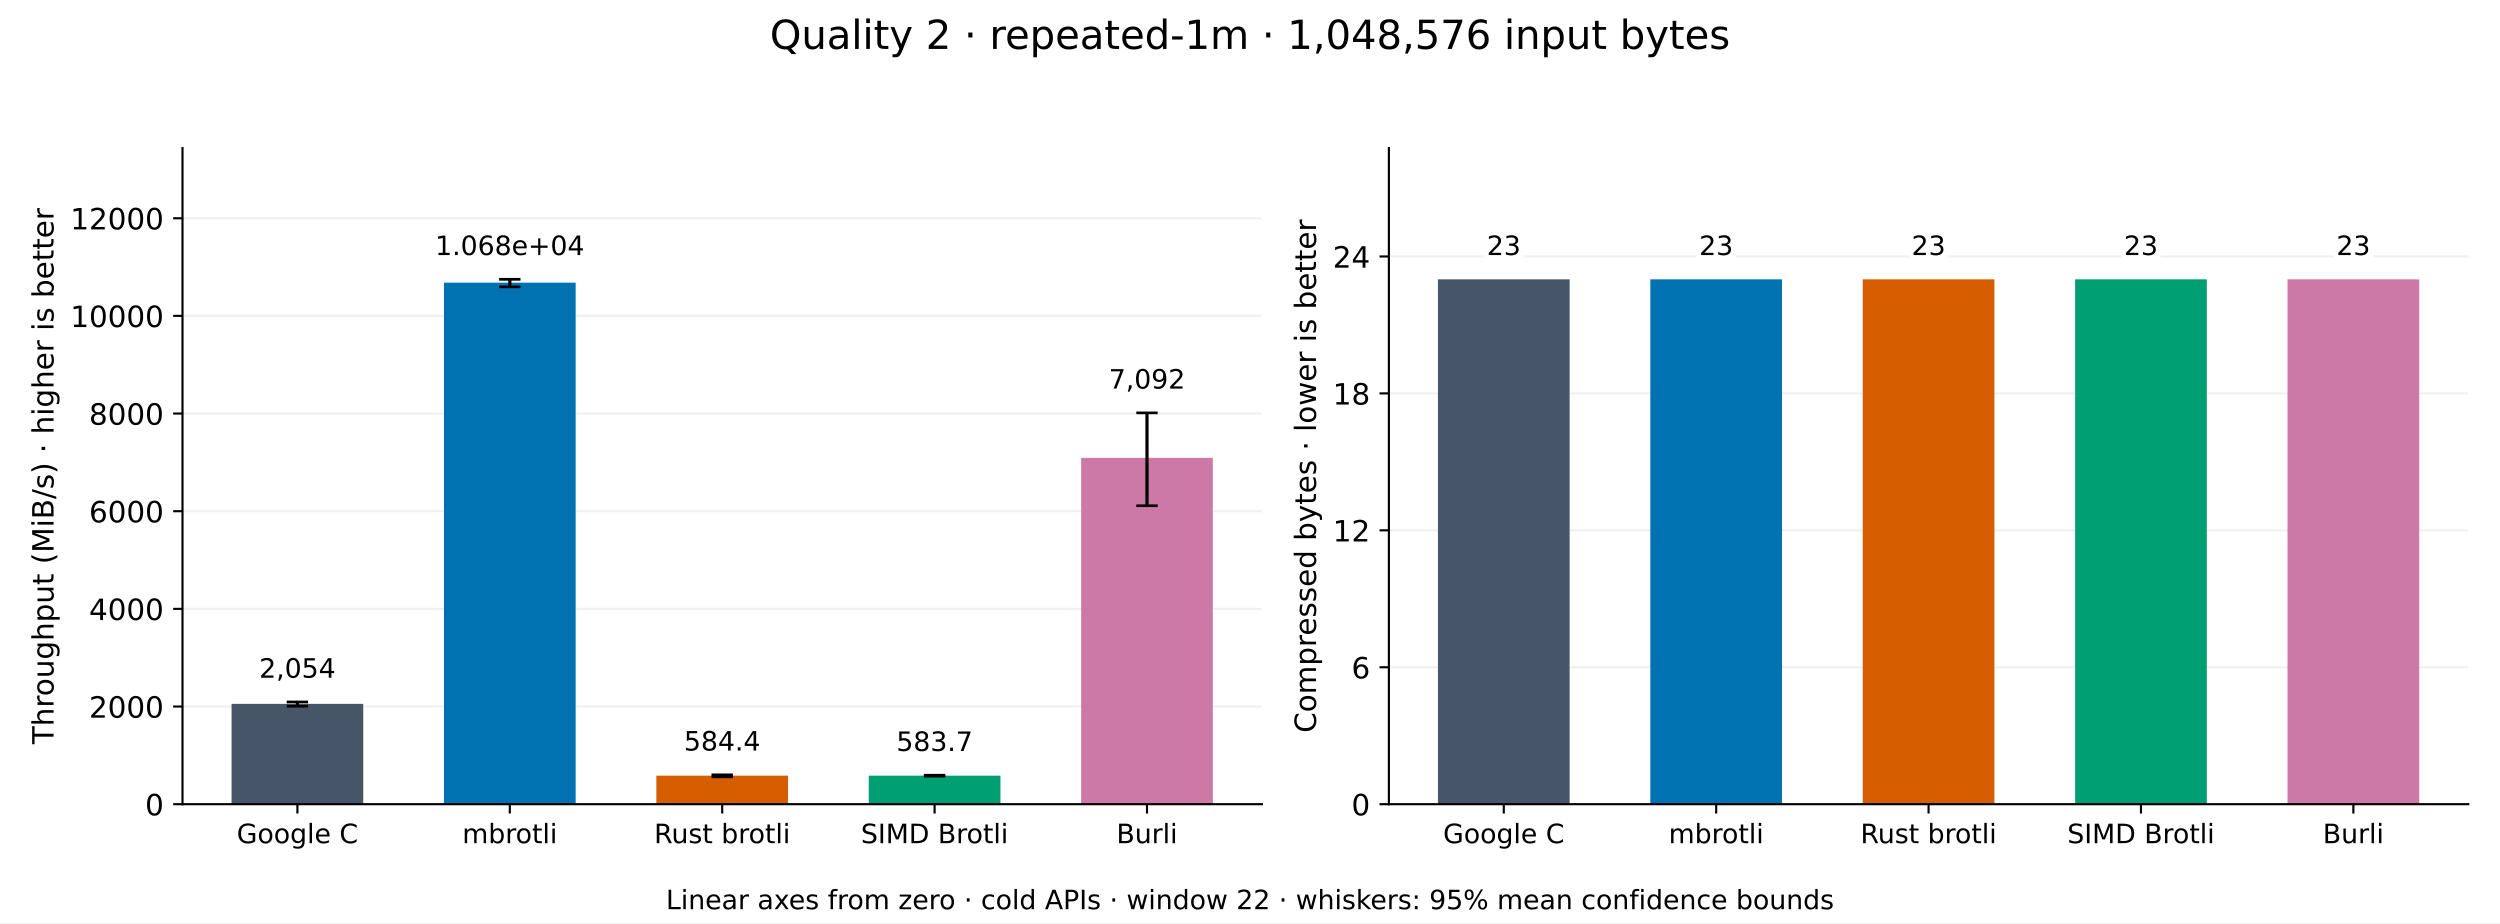
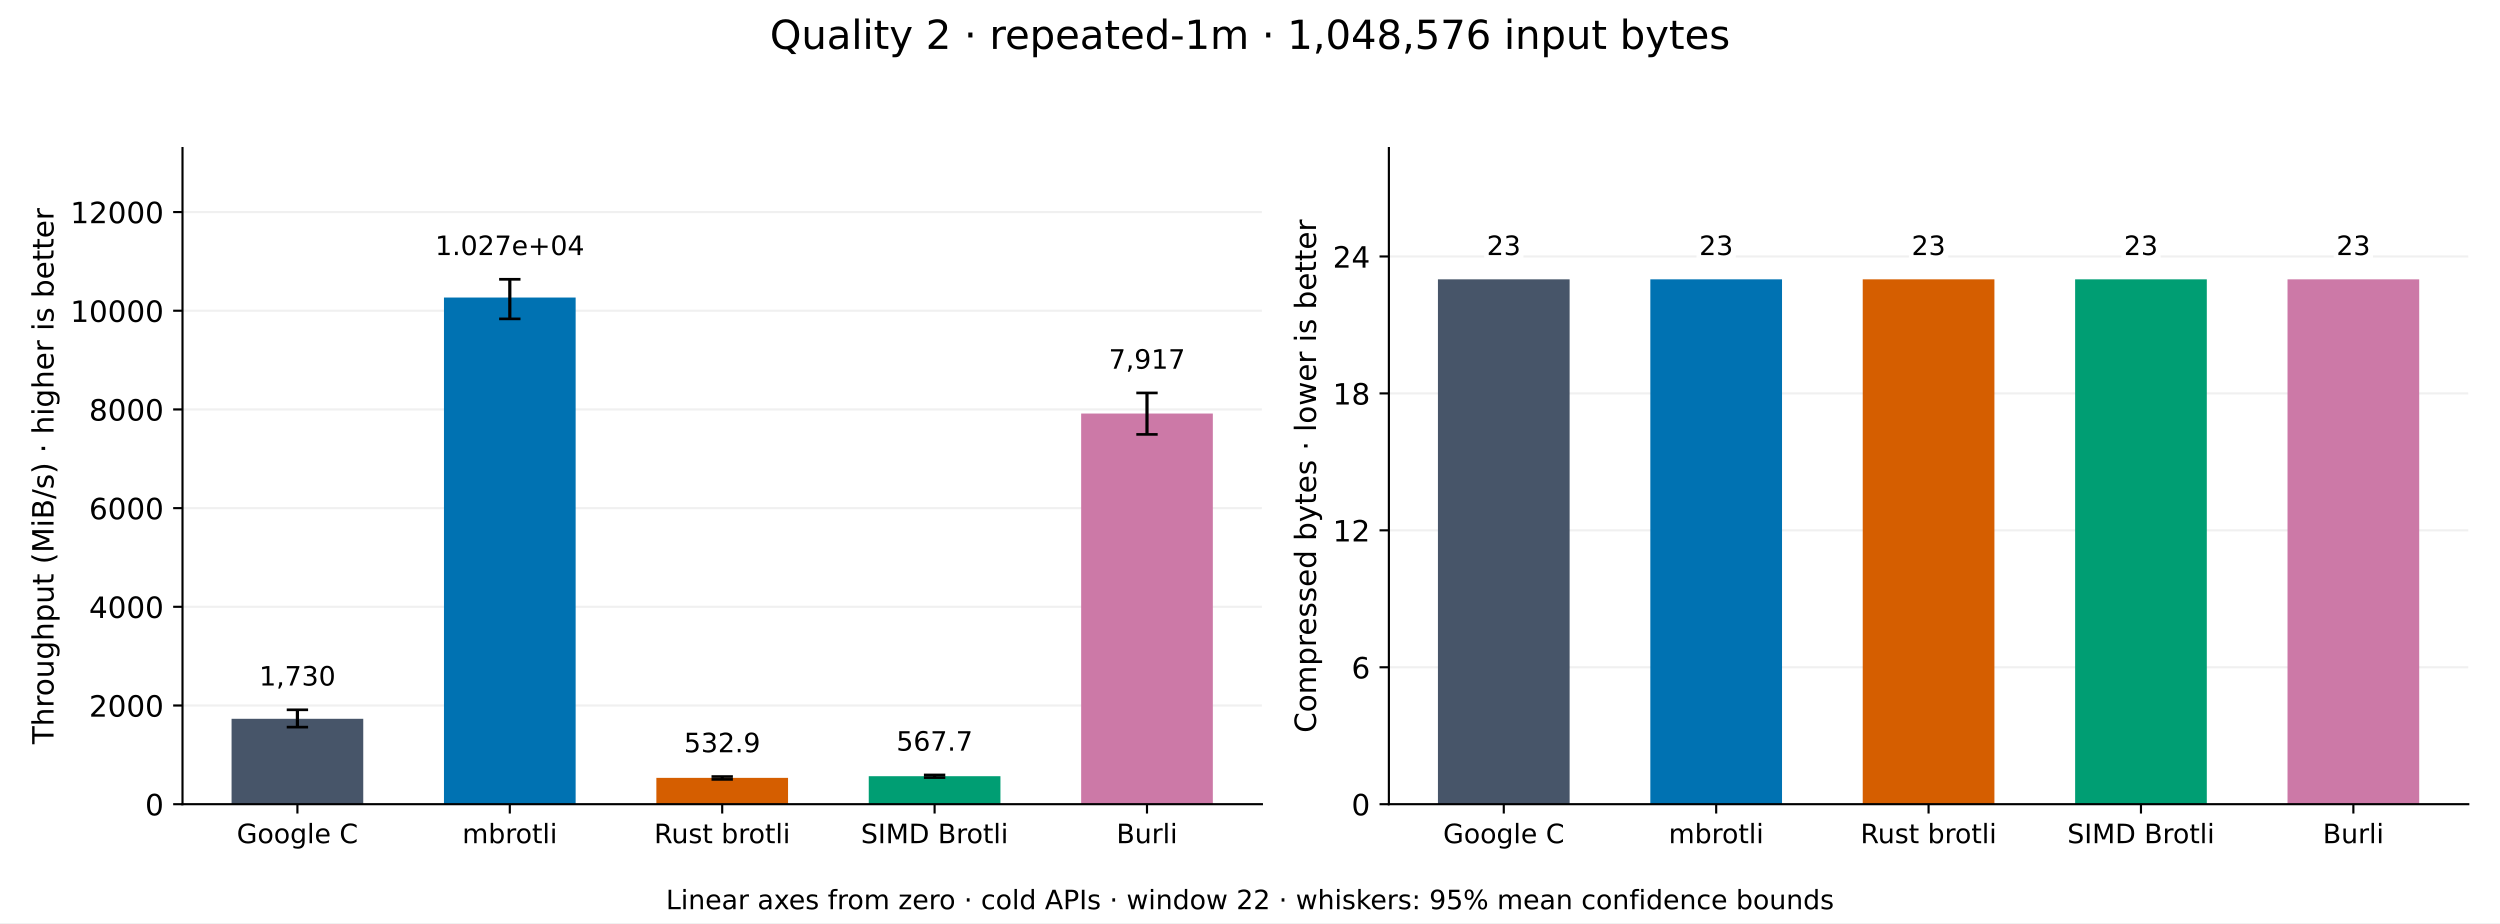
<svg xmlns="http://www.w3.org/2000/svg" xmlns:xlink="http://www.w3.org/1999/xlink" width="936pt" height="345.6pt" viewBox="0 0 936 345.6" version="1.1">
  <defs>
    <style type="text/css">*{stroke-linejoin: round; stroke-linecap: butt}</style>
  </defs>
  <g id="figure_1">
    <g id="patch_1">
      <path d="M 0 345.6 L 936 345.6 L 936 0 L 0 0 z " style="fill: #ffffff" />
    </g>
    <g id="axes_1">
      <g id="patch_2">
        <path d="M 68.33 301.088 L 472.455 301.088 L 472.455 55.44 L 68.33 55.44 z " style="fill: #ffffff" />
      </g>
      <g id="matplotlib.axis_1">
        <g id="xtick_1">
          <g id="line2d_1">
            <defs>
              <path id="m3d63aaa0ea" d="M 0 0 L 0 3.5 " style="stroke: #000000; stroke-width: 0.8" />
            </defs>
            <g>
              <use xlink:href="#m3d63aaa0ea" x="111.351" y="301.088" style="stroke: #000000; stroke-width: 0.8" />
            </g>
          </g>
          <g id="text_1">
            <text style="font-size: 10px; font-family: 'DejaVu Sans', 'Bitstream Vera Sans', 'Computer Modern Sans Serif', 'Lucida Grande', 'Verdana', 'Geneva', 'Lucid', 'Arial', 'Helvetica', 'Avant Garde', sans-serif; text-anchor: middle" x="111.351" y="315.686" transform="rotate(-0 111.3508 315.6864)">Google C</text>
          </g>
        </g>
        <g id="xtick_2">
          <g id="line2d_2">
            <g>
              <use xlink:href="#m3d63aaa0ea" x="190.872" y="301.088" style="stroke: #000000; stroke-width: 0.8" />
            </g>
          </g>
          <g id="text_2">
            <text style="font-size: 10px; font-family: 'DejaVu Sans', 'Bitstream Vera Sans', 'Computer Modern Sans Serif', 'Lucida Grande', 'Verdana', 'Geneva', 'Lucid', 'Arial', 'Helvetica', 'Avant Garde', sans-serif; text-anchor: middle" x="190.872" y="315.686" transform="rotate(-0 190.8716 315.6864)">mbrotli</text>
          </g>
        </g>
        <g id="xtick_3">
          <g id="line2d_3">
            <g>
              <use xlink:href="#m3d63aaa0ea" x="270.392" y="301.088" style="stroke: #000000; stroke-width: 0.8" />
            </g>
          </g>
          <g id="text_3">
            <text style="font-size: 10px; font-family: 'DejaVu Sans', 'Bitstream Vera Sans', 'Computer Modern Sans Serif', 'Lucida Grande', 'Verdana', 'Geneva', 'Lucid', 'Arial', 'Helvetica', 'Avant Garde', sans-serif; text-anchor: middle" x="270.392" y="315.686" transform="rotate(-0 270.3925 315.6864)">Rust brotli</text>
          </g>
        </g>
        <g id="xtick_4">
          <g id="line2d_4">
            <g>
              <use xlink:href="#m3d63aaa0ea" x="349.913" y="301.088" style="stroke: #000000; stroke-width: 0.8" />
            </g>
          </g>
          <g id="text_4">
            <text style="font-size: 10px; font-family: 'DejaVu Sans', 'Bitstream Vera Sans', 'Computer Modern Sans Serif', 'Lucida Grande', 'Verdana', 'Geneva', 'Lucid', 'Arial', 'Helvetica', 'Avant Garde', sans-serif; text-anchor: middle" x="349.913" y="315.686" transform="rotate(-0 349.9134 315.6864)">SIMD Brotli</text>
          </g>
        </g>
        <g id="xtick_5">
          <g id="line2d_5">
            <g>
              <use xlink:href="#m3d63aaa0ea" x="429.434" y="301.088" style="stroke: #000000; stroke-width: 0.8" />
            </g>
          </g>
          <g id="text_5">
            <text style="font-size: 10px; font-family: 'DejaVu Sans', 'Bitstream Vera Sans', 'Computer Modern Sans Serif', 'Lucida Grande', 'Verdana', 'Geneva', 'Lucid', 'Arial', 'Helvetica', 'Avant Garde', sans-serif; text-anchor: middle" x="429.434" y="315.686" transform="rotate(-0 429.4342 315.6864)">Burli</text>
          </g>
        </g>
      </g>
      <g id="matplotlib.axis_2">
        <g id="ytick_1">
          <g id="line2d_6">
            <path d="M 68.33 301.088 L 472.455 301.088 " clip-path="url(#pef6c28fa15)" style="fill: none; stroke: #b0b0b0; stroke-opacity: 0.18; stroke-width: 0.8; stroke-linecap: square" />
          </g>
          <g id="line2d_7">
            <defs>
              <path id="mb6c034703b" d="M 0 0 L -3.5 0 " style="stroke: #000000; stroke-width: 0.8" />
            </defs>
            <g>
              <use xlink:href="#mb6c034703b" x="68.33" y="301.088" style="stroke: #000000; stroke-width: 0.8" />
            </g>
          </g>
          <g id="text_6">
            <text style="font-size: 11px; font-family: 'DejaVu Sans', 'Bitstream Vera Sans', 'Computer Modern Sans Serif', 'Lucida Grande', 'Verdana', 'Geneva', 'Lucid', 'Arial', 'Helvetica', 'Avant Garde', sans-serif; text-anchor: end" x="61.33" y="305.267" transform="rotate(-0 61.33 305.2671)">0</text>
          </g>
        </g>
        <g id="ytick_2">
          <g id="line2d_8">
-             <path d="M 68.33 264.525 L 472.455 264.525 " clip-path="url(#pef6c28fa15)" style="fill: none; stroke: #b0b0b0; stroke-opacity: 0.18; stroke-width: 0.8; stroke-linecap: square" />
+             <path d="M 68.33 264.139 L 472.455 264.139 " clip-path="url(#pef6c28fa15)" style="fill: none; stroke: #b0b0b0; stroke-opacity: 0.18; stroke-width: 0.8; stroke-linecap: square" />
          </g>
          <g id="line2d_9">
            <g>
-               <use xlink:href="#mb6c034703b" x="68.33" y="264.525" style="stroke: #000000; stroke-width: 0.8" />
+               <use xlink:href="#mb6c034703b" x="68.33" y="264.139" style="stroke: #000000; stroke-width: 0.8" />
            </g>
          </g>
          <g id="text_7">
-             <text style="font-size: 11px; font-family: 'DejaVu Sans', 'Bitstream Vera Sans', 'Computer Modern Sans Serif', 'Lucida Grande', 'Verdana', 'Geneva', 'Lucid', 'Arial', 'Helvetica', 'Avant Garde', sans-serif; text-anchor: end" x="61.33" y="268.704" transform="rotate(-0 61.33 268.7038)">2000</text>
+             <text style="font-size: 11px; font-family: 'DejaVu Sans', 'Bitstream Vera Sans', 'Computer Modern Sans Serif', 'Lucida Grande', 'Verdana', 'Geneva', 'Lucid', 'Arial', 'Helvetica', 'Avant Garde', sans-serif; text-anchor: end" x="61.33" y="268.318" transform="rotate(-0 61.33 268.3177)">2000</text>
          </g>
        </g>
        <g id="ytick_3">
          <g id="line2d_10">
-             <path d="M 68.33 227.961 L 472.455 227.961 " clip-path="url(#pef6c28fa15)" style="fill: none; stroke: #b0b0b0; stroke-opacity: 0.18; stroke-width: 0.8; stroke-linecap: square" />
+             <path d="M 68.33 227.189 L 472.455 227.189 " clip-path="url(#pef6c28fa15)" style="fill: none; stroke: #b0b0b0; stroke-opacity: 0.18; stroke-width: 0.8; stroke-linecap: square" />
          </g>
          <g id="line2d_11">
            <g>
-               <use xlink:href="#mb6c034703b" x="68.33" y="227.961" style="stroke: #000000; stroke-width: 0.8" />
+               <use xlink:href="#mb6c034703b" x="68.33" y="227.189" style="stroke: #000000; stroke-width: 0.8" />
            </g>
          </g>
          <g id="text_8">
-             <text style="font-size: 11px; font-family: 'DejaVu Sans', 'Bitstream Vera Sans', 'Computer Modern Sans Serif', 'Lucida Grande', 'Verdana', 'Geneva', 'Lucid', 'Arial', 'Helvetica', 'Avant Garde', sans-serif; text-anchor: end" x="61.33" y="232.14" transform="rotate(-0 61.33 232.1404)">4000</text>
+             <text style="font-size: 11px; font-family: 'DejaVu Sans', 'Bitstream Vera Sans', 'Computer Modern Sans Serif', 'Lucida Grande', 'Verdana', 'Geneva', 'Lucid', 'Arial', 'Helvetica', 'Avant Garde', sans-serif; text-anchor: end" x="61.33" y="231.368" transform="rotate(-0 61.33 231.3683)">4000</text>
          </g>
        </g>
        <g id="ytick_4">
          <g id="line2d_12">
-             <path d="M 68.33 191.398 L 472.455 191.398 " clip-path="url(#pef6c28fa15)" style="fill: none; stroke: #b0b0b0; stroke-opacity: 0.18; stroke-width: 0.8; stroke-linecap: square" />
+             <path d="M 68.33 190.24 L 472.455 190.24 " clip-path="url(#pef6c28fa15)" style="fill: none; stroke: #b0b0b0; stroke-opacity: 0.18; stroke-width: 0.8; stroke-linecap: square" />
          </g>
          <g id="line2d_13">
            <g>
-               <use xlink:href="#mb6c034703b" x="68.33" y="191.398" style="stroke: #000000; stroke-width: 0.8" />
+               <use xlink:href="#mb6c034703b" x="68.33" y="190.24" style="stroke: #000000; stroke-width: 0.8" />
            </g>
          </g>
          <g id="text_9">
-             <text style="font-size: 11px; font-family: 'DejaVu Sans', 'Bitstream Vera Sans', 'Computer Modern Sans Serif', 'Lucida Grande', 'Verdana', 'Geneva', 'Lucid', 'Arial', 'Helvetica', 'Avant Garde', sans-serif; text-anchor: end" x="61.33" y="195.577" transform="rotate(-0 61.33 195.577)">6000</text>
+             <text style="font-size: 11px; font-family: 'DejaVu Sans', 'Bitstream Vera Sans', 'Computer Modern Sans Serif', 'Lucida Grande', 'Verdana', 'Geneva', 'Lucid', 'Arial', 'Helvetica', 'Avant Garde', sans-serif; text-anchor: end" x="61.33" y="194.419" transform="rotate(-0 61.33 194.4189)">6000</text>
          </g>
        </g>
        <g id="ytick_5">
          <g id="line2d_14">
-             <path d="M 68.33 154.834 L 472.455 154.834 " clip-path="url(#pef6c28fa15)" style="fill: none; stroke: #b0b0b0; stroke-opacity: 0.18; stroke-width: 0.8; stroke-linecap: square" />
+             <path d="M 68.33 153.29 L 472.455 153.29 " clip-path="url(#pef6c28fa15)" style="fill: none; stroke: #b0b0b0; stroke-opacity: 0.18; stroke-width: 0.8; stroke-linecap: square" />
          </g>
          <g id="line2d_15">
            <g>
-               <use xlink:href="#mb6c034703b" x="68.33" y="154.834" style="stroke: #000000; stroke-width: 0.8" />
+               <use xlink:href="#mb6c034703b" x="68.33" y="153.29" style="stroke: #000000; stroke-width: 0.8" />
            </g>
          </g>
          <g id="text_10">
-             <text style="font-size: 11px; font-family: 'DejaVu Sans', 'Bitstream Vera Sans', 'Computer Modern Sans Serif', 'Lucida Grande', 'Verdana', 'Geneva', 'Lucid', 'Arial', 'Helvetica', 'Avant Garde', sans-serif; text-anchor: end" x="61.33" y="159.014" transform="rotate(-0 61.33 159.0136)">8000</text>
+             <text style="font-size: 11px; font-family: 'DejaVu Sans', 'Bitstream Vera Sans', 'Computer Modern Sans Serif', 'Lucida Grande', 'Verdana', 'Geneva', 'Lucid', 'Arial', 'Helvetica', 'Avant Garde', sans-serif; text-anchor: end" x="61.33" y="157.47" transform="rotate(-0 61.33 157.4695)">8000</text>
          </g>
        </g>
        <g id="ytick_6">
          <g id="line2d_16">
-             <path d="M 68.33 118.271 L 472.455 118.271 " clip-path="url(#pef6c28fa15)" style="fill: none; stroke: #b0b0b0; stroke-opacity: 0.18; stroke-width: 0.8; stroke-linecap: square" />
+             <path d="M 68.33 116.341 L 472.455 116.341 " clip-path="url(#pef6c28fa15)" style="fill: none; stroke: #b0b0b0; stroke-opacity: 0.18; stroke-width: 0.8; stroke-linecap: square" />
          </g>
          <g id="line2d_17">
            <g>
-               <use xlink:href="#mb6c034703b" x="68.33" y="118.271" style="stroke: #000000; stroke-width: 0.8" />
+               <use xlink:href="#mb6c034703b" x="68.33" y="116.341" style="stroke: #000000; stroke-width: 0.8" />
            </g>
          </g>
          <g id="text_11">
-             <text style="font-size: 11px; font-family: 'DejaVu Sans', 'Bitstream Vera Sans', 'Computer Modern Sans Serif', 'Lucida Grande', 'Verdana', 'Geneva', 'Lucid', 'Arial', 'Helvetica', 'Avant Garde', sans-serif; text-anchor: end" x="61.33" y="122.45" transform="rotate(-0 61.33 122.4502)">10000</text>
+             <text style="font-size: 11px; font-family: 'DejaVu Sans', 'Bitstream Vera Sans', 'Computer Modern Sans Serif', 'Lucida Grande', 'Verdana', 'Geneva', 'Lucid', 'Arial', 'Helvetica', 'Avant Garde', sans-serif; text-anchor: end" x="61.33" y="120.52" transform="rotate(-0 61.33 120.5201)">10000</text>
          </g>
        </g>
        <g id="ytick_7">
          <g id="line2d_18">
-             <path d="M 68.33 81.708 L 472.455 81.708 " clip-path="url(#pef6c28fa15)" style="fill: none; stroke: #b0b0b0; stroke-opacity: 0.18; stroke-width: 0.8; stroke-linecap: square" />
+             <path d="M 68.33 79.392 L 472.455 79.392 " clip-path="url(#pef6c28fa15)" style="fill: none; stroke: #b0b0b0; stroke-opacity: 0.18; stroke-width: 0.8; stroke-linecap: square" />
          </g>
          <g id="line2d_19">
            <g>
-               <use xlink:href="#mb6c034703b" x="68.33" y="81.708" style="stroke: #000000; stroke-width: 0.8" />
+               <use xlink:href="#mb6c034703b" x="68.33" y="79.392" style="stroke: #000000; stroke-width: 0.8" />
            </g>
          </g>
          <g id="text_12">
-             <text style="font-size: 11px; font-family: 'DejaVu Sans', 'Bitstream Vera Sans', 'Computer Modern Sans Serif', 'Lucida Grande', 'Verdana', 'Geneva', 'Lucid', 'Arial', 'Helvetica', 'Avant Garde', sans-serif; text-anchor: end" x="61.33" y="85.887" transform="rotate(-0 61.33 85.88686)">12000</text>
+             <text style="font-size: 11px; font-family: 'DejaVu Sans', 'Bitstream Vera Sans', 'Computer Modern Sans Serif', 'Lucida Grande', 'Verdana', 'Geneva', 'Lucid', 'Arial', 'Helvetica', 'Avant Garde', sans-serif; text-anchor: end" x="61.33" y="83.571" transform="rotate(-0 61.33 83.57068)">12000</text>
          </g>
        </g>
        <g id="text_13">
          <text style="font-size: 11px; font-family: 'DejaVu Sans', 'Bitstream Vera Sans', 'Computer Modern Sans Serif', 'Lucida Grande', 'Verdana', 'Geneva', 'Lucid', 'Arial', 'Helvetica', 'Avant Garde', sans-serif; text-anchor: middle" x="20.049" y="178.264" transform="rotate(-90 20.04859 178.264)">Throughput (MiB/s) · higher is better</text>
        </g>
      </g>
      <g id="patch_3">
-         <path d="M 86.699 301.088 L 136.002 301.088 L 136.002 263.532 L 86.699 263.532 z " clip-path="url(#pef6c28fa15)" style="fill: #475569" />
+         <path d="M 86.699 301.088 L 136.002 301.088 L 136.002 269.12 L 86.699 269.12 z " clip-path="url(#pef6c28fa15)" style="fill: #475569" />
      </g>
      <g id="patch_4">
-         <path d="M 166.22 301.088 L 215.523 301.088 L 215.523 105.819 L 166.22 105.819 z " clip-path="url(#pef6c28fa15)" style="fill: #0072b2" />
+         <path d="M 166.22 301.088 L 215.523 301.088 L 215.523 111.392 L 166.22 111.392 z " clip-path="url(#pef6c28fa15)" style="fill: #0072b2" />
      </g>
      <g id="patch_5">
-         <path d="M 245.741 301.088 L 295.044 301.088 L 295.044 290.403 L 245.741 290.403 z " clip-path="url(#pef6c28fa15)" style="fill: #d55e00" />
+         <path d="M 245.741 301.088 L 295.044 301.088 L 295.044 291.243 L 245.741 291.243 z " clip-path="url(#pef6c28fa15)" style="fill: #d55e00" />
      </g>
      <g id="patch_6">
-         <path d="M 325.262 301.088 L 374.565 301.088 L 374.565 290.418 L 325.262 290.418 z " clip-path="url(#pef6c28fa15)" style="fill: #009e73" />
+         <path d="M 325.262 301.088 L 374.565 301.088 L 374.565 290.6 L 325.262 290.6 z " clip-path="url(#pef6c28fa15)" style="fill: #009e73" />
      </g>
      <g id="patch_7">
-         <path d="M 404.783 301.088 L 454.086 301.088 L 454.086 171.426 L 404.783 171.426 z " clip-path="url(#pef6c28fa15)" style="fill: #cc79a7" />
+         <path d="M 404.783 301.088 L 454.086 301.088 L 454.086 154.827 L 404.783 154.827 z " clip-path="url(#pef6c28fa15)" style="fill: #cc79a7" />
      </g>
      <g id="LineCollection_1">
-         <path d="M 111.351 264.402 L 111.351 262.815 " clip-path="url(#pef6c28fa15)" style="fill: none; stroke: #000000; stroke-width: 1.2" />
-         <path d="M 190.872 107.41 L 190.872 104.57 " clip-path="url(#pef6c28fa15)" style="fill: none; stroke: #000000; stroke-width: 1.2" />
-         <path d="M 270.392 290.869 L 270.392 290.081 " clip-path="url(#pef6c28fa15)" style="fill: none; stroke: #000000; stroke-width: 1.2" />
-         <path d="M 349.913 290.617 L 349.913 290.245 " clip-path="url(#pef6c28fa15)" style="fill: none; stroke: #000000; stroke-width: 1.2" />
-         <path d="M 429.434 189.348 L 429.434 154.57 " clip-path="url(#pef6c28fa15)" style="fill: none; stroke: #000000; stroke-width: 1.2" />
+         <path d="M 111.351 272.249 L 111.351 265.747 " clip-path="url(#pef6c28fa15)" style="fill: none; stroke: #000000; stroke-width: 1.2" />
+         <path d="M 190.872 119.378 L 190.872 104.57 " clip-path="url(#pef6c28fa15)" style="fill: none; stroke: #000000; stroke-width: 1.2" />
+         <path d="M 270.392 291.799 L 270.392 290.723 " clip-path="url(#pef6c28fa15)" style="fill: none; stroke: #000000; stroke-width: 1.2" />
+         <path d="M 349.913 291.132 L 349.913 290.128 " clip-path="url(#pef6c28fa15)" style="fill: none; stroke: #000000; stroke-width: 1.2" />
+         <path d="M 429.434 162.635 L 429.434 147.124 " clip-path="url(#pef6c28fa15)" style="fill: none; stroke: #000000; stroke-width: 1.2" />
      </g>
      <g id="line2d_20">
        <defs>
          <path id="ma4d3aa00d3" d="M 4 0 L -4 -0 " style="stroke: #000000" />
        </defs>
        <g clip-path="url(#pef6c28fa15)">
-           <use xlink:href="#ma4d3aa00d3" x="111.351" y="264.402" style="fill: #1f77b4; stroke: #000000" />
-           <use xlink:href="#ma4d3aa00d3" x="190.872" y="107.41" style="fill: #1f77b4; stroke: #000000" />
-           <use xlink:href="#ma4d3aa00d3" x="270.392" y="290.869" style="fill: #1f77b4; stroke: #000000" />
-           <use xlink:href="#ma4d3aa00d3" x="349.913" y="290.617" style="fill: #1f77b4; stroke: #000000" />
-           <use xlink:href="#ma4d3aa00d3" x="429.434" y="189.348" style="fill: #1f77b4; stroke: #000000" />
+           <use xlink:href="#ma4d3aa00d3" x="111.351" y="272.249" style="fill: #1f77b4; stroke: #000000" />
+           <use xlink:href="#ma4d3aa00d3" x="190.872" y="119.378" style="fill: #1f77b4; stroke: #000000" />
+           <use xlink:href="#ma4d3aa00d3" x="270.392" y="291.799" style="fill: #1f77b4; stroke: #000000" />
+           <use xlink:href="#ma4d3aa00d3" x="349.913" y="291.132" style="fill: #1f77b4; stroke: #000000" />
+           <use xlink:href="#ma4d3aa00d3" x="429.434" y="162.635" style="fill: #1f77b4; stroke: #000000" />
        </g>
      </g>
      <g id="line2d_21">
        <g clip-path="url(#pef6c28fa15)">
-           <use xlink:href="#ma4d3aa00d3" x="111.351" y="262.815" style="fill: #1f77b4; stroke: #000000" />
+           <use xlink:href="#ma4d3aa00d3" x="111.351" y="265.747" style="fill: #1f77b4; stroke: #000000" />
          <use xlink:href="#ma4d3aa00d3" x="190.872" y="104.57" style="fill: #1f77b4; stroke: #000000" />
-           <use xlink:href="#ma4d3aa00d3" x="270.392" y="290.081" style="fill: #1f77b4; stroke: #000000" />
-           <use xlink:href="#ma4d3aa00d3" x="349.913" y="290.245" style="fill: #1f77b4; stroke: #000000" />
-           <use xlink:href="#ma4d3aa00d3" x="429.434" y="154.57" style="fill: #1f77b4; stroke: #000000" />
+           <use xlink:href="#ma4d3aa00d3" x="270.392" y="290.723" style="fill: #1f77b4; stroke: #000000" />
+           <use xlink:href="#ma4d3aa00d3" x="349.913" y="290.128" style="fill: #1f77b4; stroke: #000000" />
+           <use xlink:href="#ma4d3aa00d3" x="429.434" y="147.124" style="fill: #1f77b4; stroke: #000000" />
        </g>
      </g>
      <g id="patch_8">
        <path d="M 68.33 301.088 L 68.33 55.44 " style="fill: none; stroke: #000000; stroke-width: 0.8; stroke-linejoin: miter; stroke-linecap: square" />
      </g>
      <g id="patch_9">
        <path d="M 68.33 301.088 L 472.455 301.088 " style="fill: none; stroke: #000000; stroke-width: 0.8; stroke-linejoin: miter; stroke-linecap: square" />
      </g>
      <g id="text_14">
        <g id="patch_10">
-           <path d="M 96.037 256.815 L 126.665 256.815 L 126.665 245.137 L 96.037 245.137 z " style="fill: #ffffff; opacity: 0.9" />
-         </g>
-         <text style="font-size: 10px; font-family: 'DejaVu Sans', 'Bitstream Vera Sans', 'Computer Modern Sans Serif', 'Lucida Grande', 'Verdana', 'Geneva', 'Lucid', 'Arial', 'Helvetica', 'Avant Garde', sans-serif; text-anchor: middle" x="111.351" y="253.736" transform="rotate(-0 111.3508 253.7356)">2,054</text>
+           <path d="M 96.037 259.747 L 126.665 259.747 L 126.665 248.069 L 96.037 248.069 z " style="fill: #ffffff; opacity: 0.9" />
+         </g>
+         <text style="font-size: 10px; font-family: 'DejaVu Sans', 'Bitstream Vera Sans', 'Computer Modern Sans Serif', 'Lucida Grande', 'Verdana', 'Geneva', 'Lucid', 'Arial', 'Helvetica', 'Avant Garde', sans-serif; text-anchor: middle" x="111.351" y="256.668" transform="rotate(-0 111.3508 256.6676)">1,730</text>
      </g>
      <g id="text_15">
        <g id="patch_11">
          <path d="M 161.929 98.57 L 219.815 98.57 L 219.815 86.891 L 161.929 86.891 z " style="fill: #ffffff; opacity: 0.9" />
        </g>
-         <text style="font-size: 10px; font-family: 'DejaVu Sans', 'Bitstream Vera Sans', 'Computer Modern Sans Serif', 'Lucida Grande', 'Verdana', 'Geneva', 'Lucid', 'Arial', 'Helvetica', 'Avant Garde', sans-serif; text-anchor: middle" x="190.872" y="95.49" transform="rotate(-0 190.8716 95.48991)">1.068e+04</text>
+         <text style="font-size: 10px; font-family: 'DejaVu Sans', 'Bitstream Vera Sans', 'Computer Modern Sans Serif', 'Lucida Grande', 'Verdana', 'Geneva', 'Lucid', 'Arial', 'Helvetica', 'Avant Garde', sans-serif; text-anchor: middle" x="190.872" y="95.49" transform="rotate(-0 190.8716 95.48991)">1.027e+04</text>
      </g>
      <g id="text_16">
        <g id="patch_12">
-           <path d="M 255.078 284.081 L 285.707 284.081 L 285.707 272.403 L 255.078 272.403 z " style="fill: #ffffff; opacity: 0.9" />
-         </g>
-         <text style="font-size: 10px; font-family: 'DejaVu Sans', 'Bitstream Vera Sans', 'Computer Modern Sans Serif', 'Lucida Grande', 'Verdana', 'Geneva', 'Lucid', 'Arial', 'Helvetica', 'Avant Garde', sans-serif; text-anchor: middle" x="270.392" y="281.002" transform="rotate(-0 270.3925 281.0017)">584.4</text>
+           <path d="M 255.078 284.723 L 285.707 284.723 L 285.707 273.045 L 255.078 273.045 z " style="fill: #ffffff; opacity: 0.9" />
+         </g>
+         <text style="font-size: 10px; font-family: 'DejaVu Sans', 'Bitstream Vera Sans', 'Computer Modern Sans Serif', 'Lucida Grande', 'Verdana', 'Geneva', 'Lucid', 'Arial', 'Helvetica', 'Avant Garde', sans-serif; text-anchor: middle" x="270.392" y="281.643" transform="rotate(-0 270.3925 281.643)">532.9</text>
      </g>
      <g id="text_17">
        <g id="patch_13">
-           <path d="M 334.599 284.245 L 365.227 284.245 L 365.227 272.567 L 334.599 272.567 z " style="fill: #ffffff; opacity: 0.9" />
-         </g>
-         <text style="font-size: 10px; font-family: 'DejaVu Sans', 'Bitstream Vera Sans', 'Computer Modern Sans Serif', 'Lucida Grande', 'Verdana', 'Geneva', 'Lucid', 'Arial', 'Helvetica', 'Avant Garde', sans-serif; text-anchor: middle" x="349.913" y="281.165" transform="rotate(-0 349.9134 281.1653)">583.7</text>
+           <path d="M 334.599 284.128 L 365.227 284.128 L 365.227 272.45 L 334.599 272.45 z " style="fill: #ffffff; opacity: 0.9" />
+         </g>
+         <text style="font-size: 10px; font-family: 'DejaVu Sans', 'Bitstream Vera Sans', 'Computer Modern Sans Serif', 'Lucida Grande', 'Verdana', 'Geneva', 'Lucid', 'Arial', 'Helvetica', 'Avant Garde', sans-serif; text-anchor: middle" x="349.913" y="281.048" transform="rotate(-0 349.9134 281.0484)">567.7</text>
      </g>
      <g id="text_18">
        <g id="patch_14">
-           <path d="M 414.12 148.57 L 444.748 148.57 L 444.748 136.892 L 414.12 136.892 z " style="fill: #ffffff; opacity: 0.9" />
-         </g>
-         <text style="font-size: 10px; font-family: 'DejaVu Sans', 'Bitstream Vera Sans', 'Computer Modern Sans Serif', 'Lucida Grande', 'Verdana', 'Geneva', 'Lucid', 'Arial', 'Helvetica', 'Avant Garde', sans-serif; text-anchor: middle" x="429.434" y="145.49" transform="rotate(-0 429.4342 145.4903)">7,092</text>
+           <path d="M 414.12 141.124 L 444.748 141.124 L 444.748 129.445 L 414.12 129.445 z " style="fill: #ffffff; opacity: 0.9" />
+         </g>
+         <text style="font-size: 10px; font-family: 'DejaVu Sans', 'Bitstream Vera Sans', 'Computer Modern Sans Serif', 'Lucida Grande', 'Verdana', 'Geneva', 'Lucid', 'Arial', 'Helvetica', 'Avant Garde', sans-serif; text-anchor: middle" x="429.434" y="138.044" transform="rotate(-0 429.4342 138.0438)">7,917</text>
      </g>
    </g>
    <g id="axes_2">
      <g id="patch_15">
        <path d="M 519.995 301.088 L 924.12 301.088 L 924.12 55.44 L 519.995 55.44 z " style="fill: #ffffff" />
      </g>
      <g id="matplotlib.axis_3">
        <g id="xtick_6">
          <g id="line2d_22">
            <g>
              <use xlink:href="#m3d63aaa0ea" x="563.016" y="301.088" style="stroke: #000000; stroke-width: 0.8" />
            </g>
          </g>
          <g id="text_19">
            <text style="font-size: 10px; font-family: 'DejaVu Sans', 'Bitstream Vera Sans', 'Computer Modern Sans Serif', 'Lucida Grande', 'Verdana', 'Geneva', 'Lucid', 'Arial', 'Helvetica', 'Avant Garde', sans-serif; text-anchor: middle" x="563.016" y="315.686" transform="rotate(-0 563.0158 315.6864)">Google C</text>
          </g>
        </g>
        <g id="xtick_7">
          <g id="line2d_23">
            <g>
              <use xlink:href="#m3d63aaa0ea" x="642.537" y="301.088" style="stroke: #000000; stroke-width: 0.8" />
            </g>
          </g>
          <g id="text_20">
            <text style="font-size: 10px; font-family: 'DejaVu Sans', 'Bitstream Vera Sans', 'Computer Modern Sans Serif', 'Lucida Grande', 'Verdana', 'Geneva', 'Lucid', 'Arial', 'Helvetica', 'Avant Garde', sans-serif; text-anchor: middle" x="642.537" y="315.686" transform="rotate(-0 642.5366 315.6864)">mbrotli</text>
          </g>
        </g>
        <g id="xtick_8">
          <g id="line2d_24">
            <g>
              <use xlink:href="#m3d63aaa0ea" x="722.058" y="301.088" style="stroke: #000000; stroke-width: 0.8" />
            </g>
          </g>
          <g id="text_21">
            <text style="font-size: 10px; font-family: 'DejaVu Sans', 'Bitstream Vera Sans', 'Computer Modern Sans Serif', 'Lucida Grande', 'Verdana', 'Geneva', 'Lucid', 'Arial', 'Helvetica', 'Avant Garde', sans-serif; text-anchor: middle" x="722.058" y="315.686" transform="rotate(-0 722.0575 315.6864)">Rust brotli</text>
          </g>
        </g>
        <g id="xtick_9">
          <g id="line2d_25">
            <g>
              <use xlink:href="#m3d63aaa0ea" x="801.578" y="301.088" style="stroke: #000000; stroke-width: 0.8" />
            </g>
          </g>
          <g id="text_22">
            <text style="font-size: 10px; font-family: 'DejaVu Sans', 'Bitstream Vera Sans', 'Computer Modern Sans Serif', 'Lucida Grande', 'Verdana', 'Geneva', 'Lucid', 'Arial', 'Helvetica', 'Avant Garde', sans-serif; text-anchor: middle" x="801.578" y="315.686" transform="rotate(-0 801.5784 315.6864)">SIMD Brotli</text>
          </g>
        </g>
        <g id="xtick_10">
          <g id="line2d_26">
            <g>
              <use xlink:href="#m3d63aaa0ea" x="881.099" y="301.088" style="stroke: #000000; stroke-width: 0.8" />
            </g>
          </g>
          <g id="text_23">
            <text style="font-size: 10px; font-family: 'DejaVu Sans', 'Bitstream Vera Sans', 'Computer Modern Sans Serif', 'Lucida Grande', 'Verdana', 'Geneva', 'Lucid', 'Arial', 'Helvetica', 'Avant Garde', sans-serif; text-anchor: middle" x="881.099" y="315.686" transform="rotate(-0 881.0992 315.6864)">Burli</text>
          </g>
        </g>
      </g>
      <g id="matplotlib.axis_4">
        <g id="ytick_8">
          <g id="line2d_27">
            <path d="M 519.995 301.088 L 924.12 301.088 " clip-path="url(#p416297d21b)" style="fill: none; stroke: #b0b0b0; stroke-opacity: 0.18; stroke-width: 0.8; stroke-linecap: square" />
          </g>
          <g id="line2d_28">
            <g>
              <use xlink:href="#mb6c034703b" x="519.995" y="301.088" style="stroke: #000000; stroke-width: 0.8" />
            </g>
          </g>
          <g id="text_24">
            <text style="font-size: 11px; font-family: 'DejaVu Sans', 'Bitstream Vera Sans', 'Computer Modern Sans Serif', 'Lucida Grande', 'Verdana', 'Geneva', 'Lucid', 'Arial', 'Helvetica', 'Avant Garde', sans-serif; text-anchor: end" x="512.995" y="305.267" transform="rotate(-0 512.995 305.2671)">0</text>
          </g>
        </g>
        <g id="ytick_9">
          <g id="line2d_29">
            <path d="M 519.995 249.822 L 924.12 249.822 " clip-path="url(#p416297d21b)" style="fill: none; stroke: #b0b0b0; stroke-opacity: 0.18; stroke-width: 0.8; stroke-linecap: square" />
          </g>
          <g id="line2d_30">
            <g>
              <use xlink:href="#mb6c034703b" x="519.995" y="249.822" style="stroke: #000000; stroke-width: 0.8" />
            </g>
          </g>
          <g id="text_25">
            <text style="font-size: 11px; font-family: 'DejaVu Sans', 'Bitstream Vera Sans', 'Computer Modern Sans Serif', 'Lucida Grande', 'Verdana', 'Geneva', 'Lucid', 'Arial', 'Helvetica', 'Avant Garde', sans-serif; text-anchor: end" x="512.995" y="254.001" transform="rotate(-0 512.995 254.0015)">6</text>
          </g>
        </g>
        <g id="ytick_10">
          <g id="line2d_31">
            <path d="M 519.995 198.557 L 924.12 198.557 " clip-path="url(#p416297d21b)" style="fill: none; stroke: #b0b0b0; stroke-opacity: 0.18; stroke-width: 0.8; stroke-linecap: square" />
          </g>
          <g id="line2d_32">
            <g>
              <use xlink:href="#mb6c034703b" x="519.995" y="198.557" style="stroke: #000000; stroke-width: 0.8" />
            </g>
          </g>
          <g id="text_26">
            <text style="font-size: 11px; font-family: 'DejaVu Sans', 'Bitstream Vera Sans', 'Computer Modern Sans Serif', 'Lucida Grande', 'Verdana', 'Geneva', 'Lucid', 'Arial', 'Helvetica', 'Avant Garde', sans-serif; text-anchor: end" x="512.995" y="202.736" transform="rotate(-0 512.995 202.7358)">12</text>
          </g>
        </g>
        <g id="ytick_11">
          <g id="line2d_33">
            <path d="M 519.995 147.291 L 924.12 147.291 " clip-path="url(#p416297d21b)" style="fill: none; stroke: #b0b0b0; stroke-opacity: 0.18; stroke-width: 0.8; stroke-linecap: square" />
          </g>
          <g id="line2d_34">
            <g>
              <use xlink:href="#mb6c034703b" x="519.995" y="147.291" style="stroke: #000000; stroke-width: 0.8" />
            </g>
          </g>
          <g id="text_27">
            <text style="font-size: 11px; font-family: 'DejaVu Sans', 'Bitstream Vera Sans', 'Computer Modern Sans Serif', 'Lucida Grande', 'Verdana', 'Geneva', 'Lucid', 'Arial', 'Helvetica', 'Avant Garde', sans-serif; text-anchor: end" x="512.995" y="151.47" transform="rotate(-0 512.995 151.4701)">18</text>
          </g>
        </g>
        <g id="ytick_12">
          <g id="line2d_35">
            <path d="M 519.995 96.025 L 924.12 96.025 " clip-path="url(#p416297d21b)" style="fill: none; stroke: #b0b0b0; stroke-opacity: 0.18; stroke-width: 0.8; stroke-linecap: square" />
          </g>
          <g id="line2d_36">
            <g>
              <use xlink:href="#mb6c034703b" x="519.995" y="96.025" style="stroke: #000000; stroke-width: 0.8" />
            </g>
          </g>
          <g id="text_28">
            <text style="font-size: 11px; font-family: 'DejaVu Sans', 'Bitstream Vera Sans', 'Computer Modern Sans Serif', 'Lucida Grande', 'Verdana', 'Geneva', 'Lucid', 'Arial', 'Helvetica', 'Avant Garde', sans-serif; text-anchor: end" x="512.995" y="100.204" transform="rotate(-0 512.995 100.2045)">24</text>
          </g>
        </g>
        <g id="text_29">
          <text style="font-size: 11px; font-family: 'DejaVu Sans', 'Bitstream Vera Sans', 'Computer Modern Sans Serif', 'Lucida Grande', 'Verdana', 'Geneva', 'Lucid', 'Arial', 'Helvetica', 'Avant Garde', sans-serif; text-anchor: middle" x="492.71" y="178.264" transform="rotate(-90 492.7098 178.264)">Compressed bytes · lower is better</text>
        </g>
      </g>
      <g id="patch_16">
        <path d="M 538.364 301.088 L 587.667 301.088 L 587.667 104.57 L 538.364 104.57 z " clip-path="url(#p416297d21b)" style="fill: #475569" />
      </g>
      <g id="patch_17">
        <path d="M 617.885 301.088 L 667.188 301.088 L 667.188 104.57 L 617.885 104.57 z " clip-path="url(#p416297d21b)" style="fill: #0072b2" />
      </g>
      <g id="patch_18">
        <path d="M 697.406 301.088 L 746.709 301.088 L 746.709 104.57 L 697.406 104.57 z " clip-path="url(#p416297d21b)" style="fill: #d55e00" />
      </g>
      <g id="patch_19">
        <path d="M 776.927 301.088 L 826.23 301.088 L 826.23 104.57 L 776.927 104.57 z " clip-path="url(#p416297d21b)" style="fill: #009e73" />
      </g>
      <g id="patch_20">
        <path d="M 856.448 301.088 L 905.751 301.088 L 905.751 104.57 L 856.448 104.57 z " clip-path="url(#p416297d21b)" style="fill: #cc79a7" />
      </g>
      <g id="patch_21">
        <path d="M 519.995 301.088 L 519.995 55.44 " style="fill: none; stroke: #000000; stroke-width: 0.8; stroke-linejoin: miter; stroke-linecap: square" />
      </g>
      <g id="patch_22">
        <path d="M 519.995 301.088 L 924.12 301.088 " style="fill: none; stroke: #000000; stroke-width: 0.8; stroke-linejoin: miter; stroke-linecap: square" />
      </g>
      <g id="text_30">
        <g id="patch_23">
          <path d="M 555.653 98.57 L 570.378 98.57 L 570.378 86.891 L 555.653 86.891 z " style="fill: #ffffff; opacity: 0.9" />
        </g>
        <text style="font-size: 10px; font-family: 'DejaVu Sans', 'Bitstream Vera Sans', 'Computer Modern Sans Serif', 'Lucida Grande', 'Verdana', 'Geneva', 'Lucid', 'Arial', 'Helvetica', 'Avant Garde', sans-serif; text-anchor: middle" x="563.016" y="95.49" transform="rotate(-0 563.0158 95.48991)">23</text>
      </g>
      <g id="text_31">
        <g id="patch_24">
          <path d="M 635.174 98.57 L 649.899 98.57 L 649.899 86.891 L 635.174 86.891 z " style="fill: #ffffff; opacity: 0.9" />
        </g>
        <text style="font-size: 10px; font-family: 'DejaVu Sans', 'Bitstream Vera Sans', 'Computer Modern Sans Serif', 'Lucida Grande', 'Verdana', 'Geneva', 'Lucid', 'Arial', 'Helvetica', 'Avant Garde', sans-serif; text-anchor: middle" x="642.537" y="95.49" transform="rotate(-0 642.5366 95.48991)">23</text>
      </g>
      <g id="text_32">
        <g id="patch_25">
          <path d="M 714.695 98.57 L 729.42 98.57 L 729.42 86.891 L 714.695 86.891 z " style="fill: #ffffff; opacity: 0.9" />
        </g>
        <text style="font-size: 10px; font-family: 'DejaVu Sans', 'Bitstream Vera Sans', 'Computer Modern Sans Serif', 'Lucida Grande', 'Verdana', 'Geneva', 'Lucid', 'Arial', 'Helvetica', 'Avant Garde', sans-serif; text-anchor: middle" x="722.058" y="95.49" transform="rotate(-0 722.0575 95.48991)">23</text>
      </g>
      <g id="text_33">
        <g id="patch_26">
          <path d="M 794.216 98.57 L 808.941 98.57 L 808.941 86.891 L 794.216 86.891 z " style="fill: #ffffff; opacity: 0.9" />
        </g>
        <text style="font-size: 10px; font-family: 'DejaVu Sans', 'Bitstream Vera Sans', 'Computer Modern Sans Serif', 'Lucida Grande', 'Verdana', 'Geneva', 'Lucid', 'Arial', 'Helvetica', 'Avant Garde', sans-serif; text-anchor: middle" x="801.578" y="95.49" transform="rotate(-0 801.5784 95.48991)">23</text>
      </g>
      <g id="text_34">
        <g id="patch_27">
          <path d="M 873.737 98.57 L 888.462 98.57 L 888.462 86.891 L 873.737 86.891 z " style="fill: #ffffff; opacity: 0.9" />
        </g>
        <text style="font-size: 10px; font-family: 'DejaVu Sans', 'Bitstream Vera Sans', 'Computer Modern Sans Serif', 'Lucida Grande', 'Verdana', 'Geneva', 'Lucid', 'Arial', 'Helvetica', 'Avant Garde', sans-serif; text-anchor: middle" x="881.099" y="95.49" transform="rotate(-0 881.0992 95.48991)">23</text>
      </g>
    </g>
    <g id="text_35">
      <text style="font-size: 15px; font-family: 'DejaVu Sans', 'Bitstream Vera Sans', 'Computer Modern Sans Serif', 'Lucida Grande', 'Verdana', 'Geneva', 'Lucid', 'Arial', 'Helvetica', 'Avant Garde', sans-serif; text-anchor: middle" x="468" y="18.31" transform="rotate(-0 468 18.30966)">Quality 2 · repeated-1m · 1,048,576 input bytes</text>
    </g>
    <g id="text_36">
      <text style="font-size: 10px; font-family: 'DejaVu Sans', 'Bitstream Vera Sans', 'Computer Modern Sans Serif', 'Lucida Grande', 'Verdana', 'Geneva', 'Lucid', 'Arial', 'Helvetica', 'Avant Garde', sans-serif; text-anchor: middle" x="468" y="340.416" transform="rotate(-0 468 340.416)">Linear axes from zero · cold APIs · window 22 · whiskers: 95% mean confidence bounds</text>
    </g>
  </g>
  <defs>
    <clipPath id="pef6c28fa15">
      <rect x="68.33" y="55.44" width="404.125" height="245.648" />
    </clipPath>
    <clipPath id="p416297d21b">
      <rect x="519.995" y="55.44" width="404.125" height="245.648" />
    </clipPath>
  </defs>
</svg>
